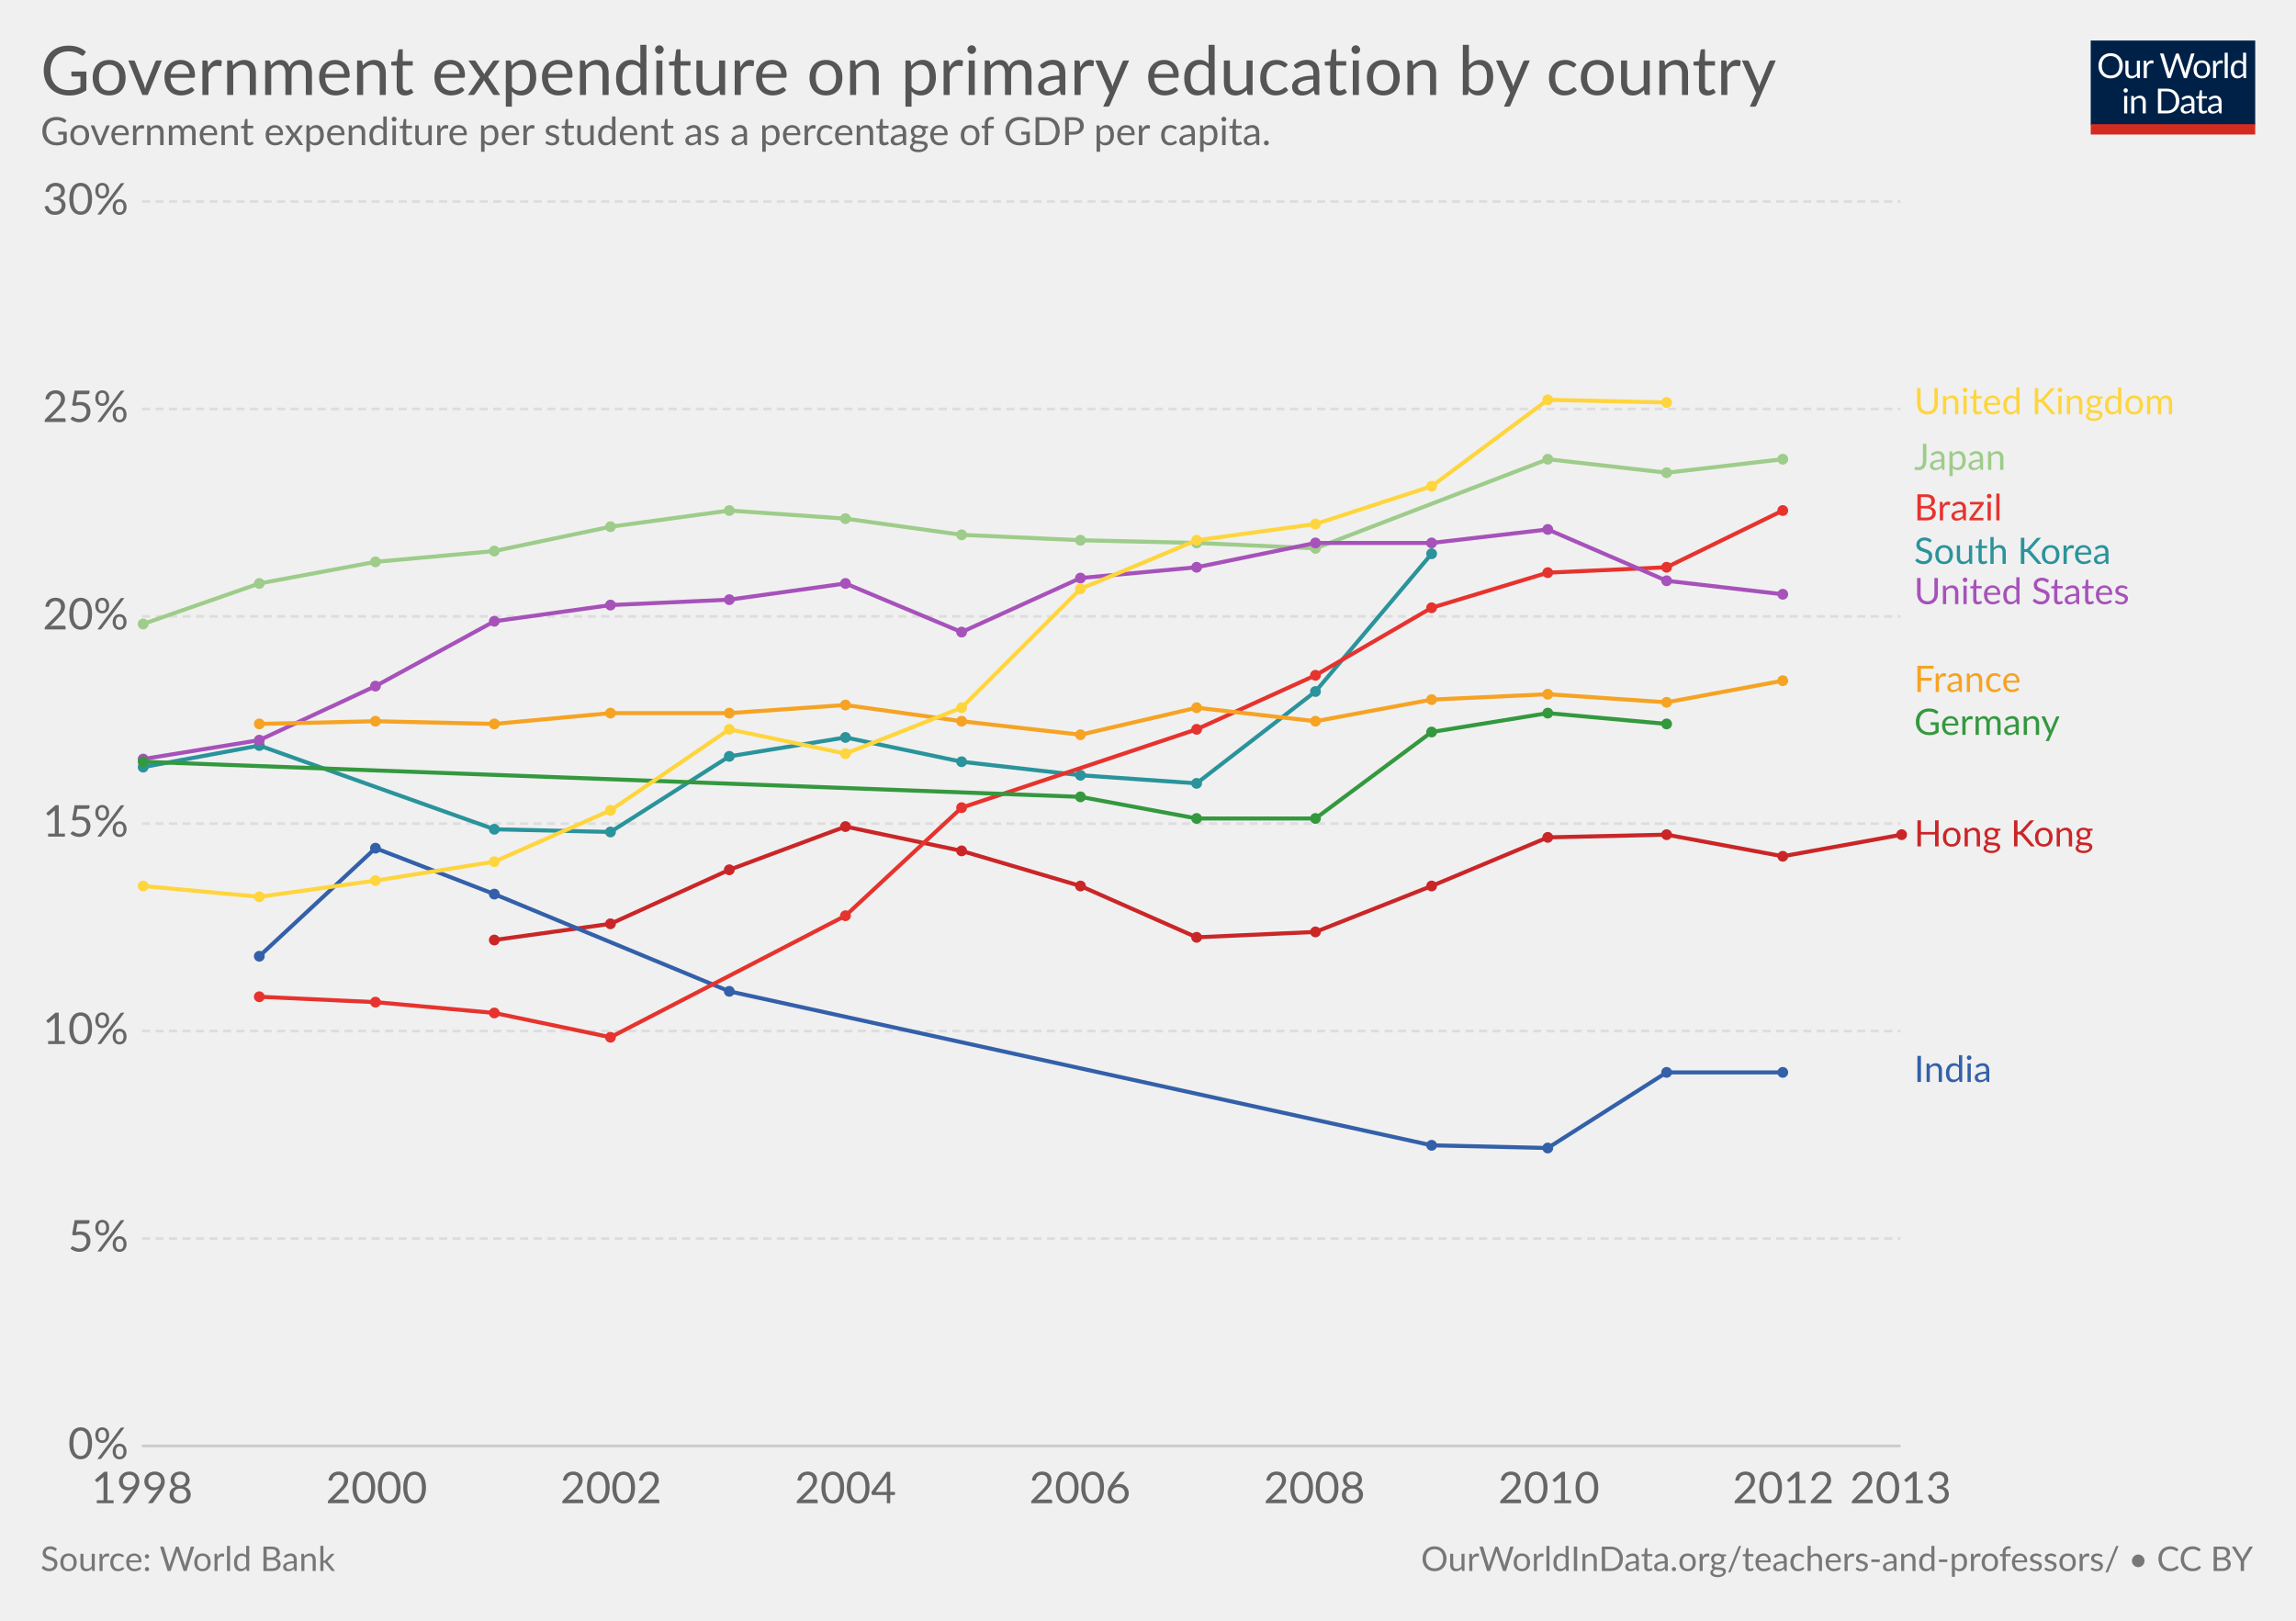
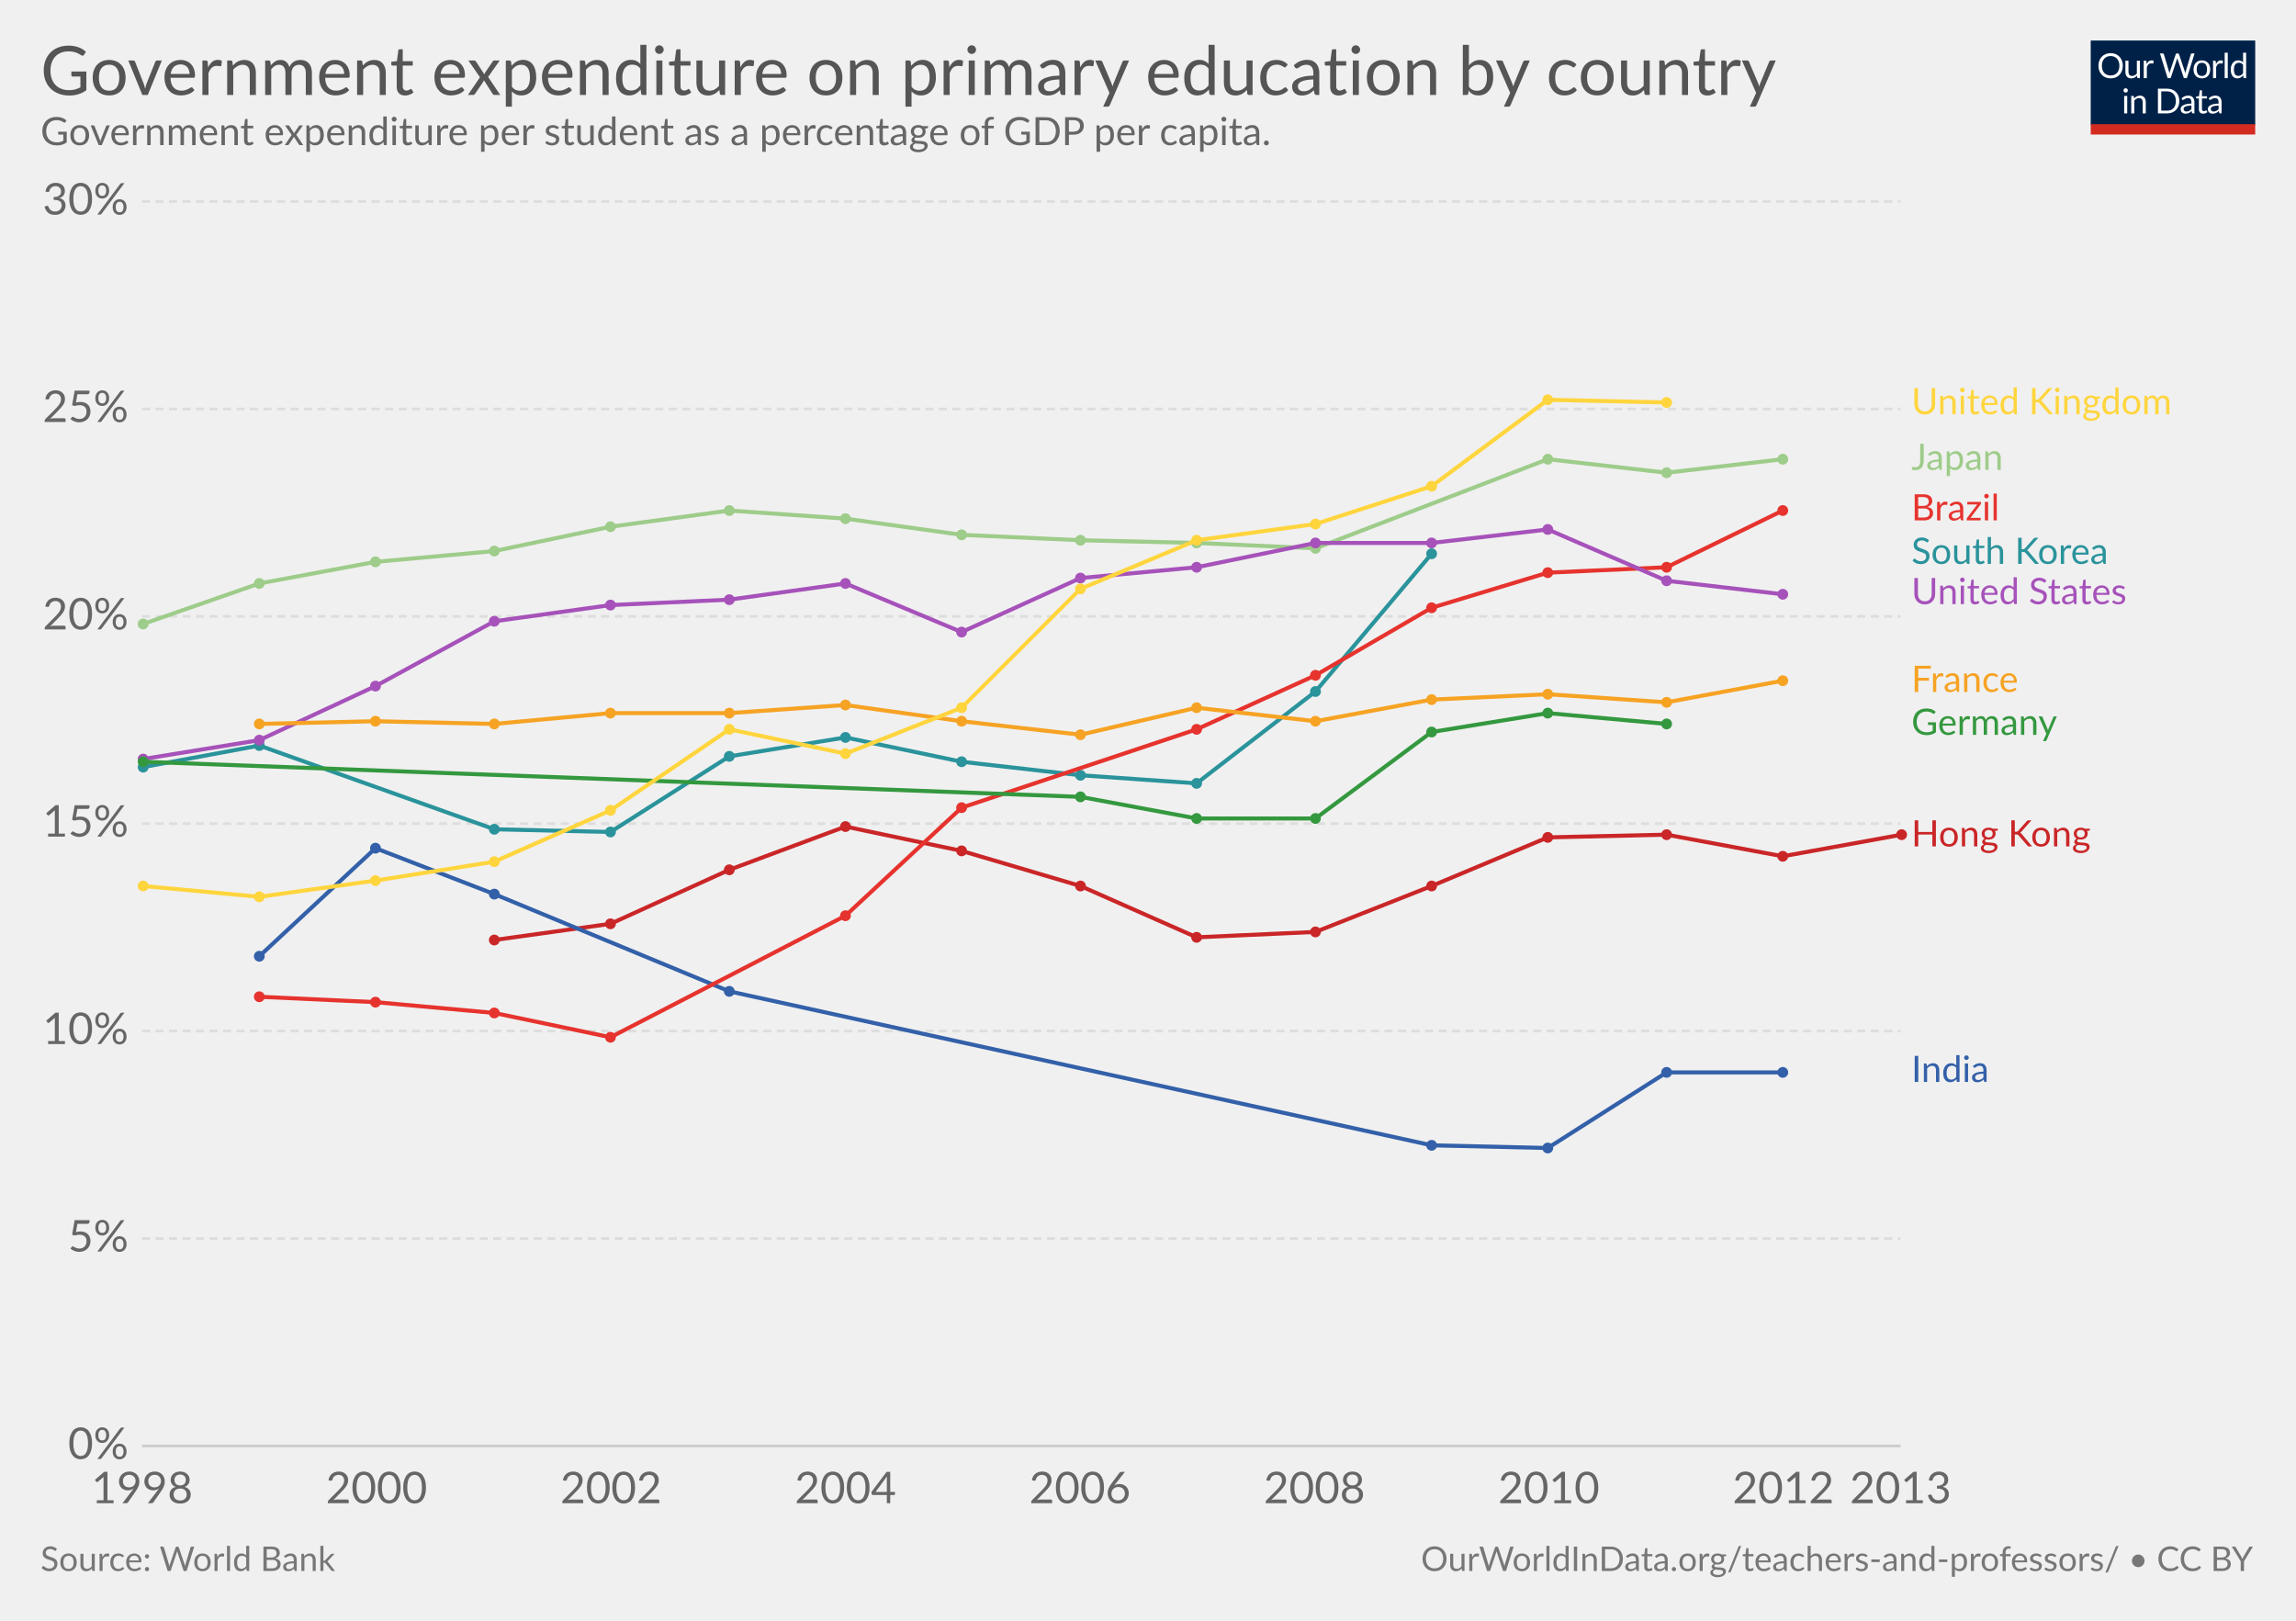
<svg xmlns="http://www.w3.org/2000/svg" version="1.1" style="font-family:Lato, 'Helvetica Neue', Helvetica, Arial, sans-serif;font-size:18px;background-color:white;text-rendering:optimizeLegibility;-webkit-font-smoothing:antialiased" width="850" height="600">
  <g class="HeaderView">
    <g transform="translate(774, 15) scale(0.29)">
      <svg width="210" height="120" viewBox="0 0 210 120" fill="none">
        <g clip-path="url(#clip0)">
          <path d="M0 0H210V107.89H0V0Z" fill="#002147" />
          <path d="M40.979 32.248C40.979 34.609 40.605 36.78 39.857 38.76C39.109 40.725 38.053 42.419 36.689 43.842C35.325 45.265 33.682 46.372 31.761 47.164C29.854 47.941 27.742 48.33 25.425 48.33C23.107 48.33 20.995 47.941 19.089 47.164C17.182 46.372 15.547 45.265 14.183 43.842C12.819 42.419 11.763 40.725 11.015 38.76C10.267 36.78 9.893 34.609 9.893 32.248C9.893 29.887 10.267 27.723 11.015 25.758C11.763 23.778 12.819 22.077 14.183 20.654C15.547 19.217 17.182 18.102 19.089 17.31C20.995 16.518 23.107 16.122 25.425 16.122C27.742 16.122 29.854 16.518 31.761 17.31C33.682 18.102 35.325 19.217 36.689 20.654C38.053 22.077 39.109 23.778 39.857 25.758C40.605 27.723 40.979 29.887 40.979 32.248ZM36.601 32.248C36.601 30.312 36.337 28.574 35.809 27.034C35.281 25.494 34.533 24.196 33.565 23.14C32.597 22.069 31.423 21.248 30.045 20.676C28.666 20.104 27.126 19.818 25.425 19.818C23.738 19.818 22.205 20.104 20.827 20.676C19.448 21.248 18.267 22.069 17.285 23.14C16.317 24.196 15.569 25.494 15.041 27.034C14.513 28.574 14.249 30.312 14.249 32.248C14.249 34.184 14.513 35.922 15.041 37.462C15.569 38.987 16.317 40.285 17.285 41.356C18.267 42.412 19.448 43.226 20.827 43.798C22.205 44.355 23.738 44.634 25.425 44.634C27.126 44.634 28.666 44.355 30.045 43.798C31.423 43.226 32.597 42.412 33.565 41.356C34.533 40.285 35.281 38.987 35.809 37.462C36.337 35.922 36.601 34.184 36.601 32.248ZM62.823 25.714V48H60.491C59.934 48 59.582 47.729 59.435 47.186L59.127 44.788C58.159 45.859 57.074 46.724 55.871 47.384C54.669 48.029 53.29 48.352 51.735 48.352C50.518 48.352 49.44 48.154 48.501 47.758C47.577 47.347 46.8 46.775 46.169 46.042C45.539 45.309 45.062 44.421 44.739 43.38C44.431 42.339 44.277 41.187 44.277 39.926V25.714H48.193V39.926C48.193 41.613 48.575 42.918 49.337 43.842C50.115 44.766 51.295 45.228 52.879 45.228C54.038 45.228 55.116 44.957 56.113 44.414C57.125 43.857 58.057 43.094 58.907 42.126V25.714H62.823ZM71.43 30.18C72.135 28.655 73 27.467 74.027 26.616C75.053 25.751 76.307 25.318 77.789 25.318C78.258 25.318 78.705 25.369 79.131 25.472C79.571 25.575 79.959 25.736 80.297 25.956L80.011 28.882C79.923 29.249 79.703 29.432 79.351 29.432C79.145 29.432 78.845 29.388 78.449 29.3C78.053 29.212 77.605 29.168 77.107 29.168C76.403 29.168 75.772 29.271 75.215 29.476C74.672 29.681 74.181 29.989 73.741 30.4C73.315 30.796 72.927 31.295 72.575 31.896C72.237 32.483 71.929 33.157 71.651 33.92V48H67.713V25.714H69.957C70.382 25.714 70.675 25.795 70.837 25.956C70.998 26.117 71.108 26.396 71.167 26.792L71.43 30.18ZM132.589 16.474L122.755 48H118.927L110.941 23.954C110.867 23.719 110.794 23.47 110.721 23.206C110.662 22.942 110.596 22.663 110.523 22.37C110.449 22.663 110.376 22.942 110.303 23.206C110.23 23.47 110.156 23.719 110.083 23.954L102.053 48H98.225L88.391 16.474H91.933C92.314 16.474 92.629 16.569 92.879 16.76C93.143 16.951 93.311 17.193 93.385 17.486L99.897 39.398C99.999 39.794 100.095 40.219 100.183 40.674C100.285 41.129 100.381 41.613 100.469 42.126C100.571 41.613 100.674 41.129 100.777 40.674C100.894 40.205 101.019 39.779 101.151 39.398L108.565 17.486C108.653 17.237 108.821 17.009 109.071 16.804C109.335 16.584 109.65 16.474 110.017 16.474H111.249C111.63 16.474 111.938 16.569 112.173 16.76C112.407 16.951 112.583 17.193 112.701 17.486L120.093 39.398C120.225 39.779 120.342 40.19 120.445 40.63C120.562 41.07 120.672 41.532 120.775 42.016C120.848 41.532 120.929 41.07 121.017 40.63C121.105 40.19 121.2 39.779 121.303 39.398L127.837 17.486C127.91 17.222 128.072 16.987 128.321 16.782C128.585 16.577 128.9 16.474 129.267 16.474H132.589ZM141.94 25.362C143.568 25.362 145.034 25.633 146.34 26.176C147.645 26.719 148.76 27.489 149.684 28.486C150.608 29.483 151.312 30.693 151.796 32.116C152.294 33.524 152.544 35.101 152.544 36.846C152.544 38.606 152.294 40.19 151.796 41.598C151.312 43.006 150.608 44.209 149.684 45.206C148.76 46.203 147.645 46.973 146.34 47.516C145.034 48.044 143.568 48.308 141.94 48.308C140.297 48.308 138.816 48.044 137.496 47.516C136.19 46.973 135.076 46.203 134.152 45.206C133.228 44.209 132.516 43.006 132.018 41.598C131.534 40.19 131.292 38.606 131.292 36.846C131.292 35.101 131.534 33.524 132.018 32.116C132.516 30.693 133.228 29.483 134.152 28.486C135.076 27.489 136.19 26.719 137.496 26.176C138.816 25.633 140.297 25.362 141.94 25.362ZM141.94 45.25C144.14 45.25 145.782 44.517 146.868 43.05C147.953 41.569 148.496 39.508 148.496 36.868C148.496 34.213 147.953 32.145 146.868 30.664C145.782 29.183 144.14 28.442 141.94 28.442C140.825 28.442 139.85 28.633 139.014 29.014C138.192 29.395 137.503 29.945 136.946 30.664C136.403 31.383 135.992 32.27 135.714 33.326C135.45 34.367 135.318 35.548 135.318 36.868C135.318 39.508 135.86 41.569 136.946 43.05C138.046 44.517 139.71 45.25 141.94 45.25ZM159.908 30.18C160.612 28.655 161.478 27.467 162.504 26.616C163.531 25.751 164.785 25.318 166.266 25.318C166.736 25.318 167.183 25.369 167.608 25.472C168.048 25.575 168.437 25.736 168.774 25.956L168.488 28.882C168.4 29.249 168.18 29.432 167.828 29.432C167.623 29.432 167.322 29.388 166.926 29.3C166.53 29.212 166.083 29.168 165.584 29.168C164.88 29.168 164.25 29.271 163.692 29.476C163.15 29.681 162.658 29.989 162.218 30.4C161.793 30.796 161.404 31.295 161.052 31.896C160.715 32.483 160.407 33.157 160.128 33.92V48H156.19V25.714H158.434C158.86 25.714 159.153 25.795 159.314 25.956C159.476 26.117 159.586 26.396 159.644 26.792L159.908 30.18ZM174.946 15.594V48H171.03V15.594H174.946ZM194.496 31.016C193.763 30.033 192.971 29.351 192.12 28.97C191.269 28.574 190.316 28.376 189.26 28.376C187.192 28.376 185.601 29.117 184.486 30.598C183.371 32.079 182.814 34.191 182.814 36.934C182.814 38.386 182.939 39.633 183.188 40.674C183.437 41.701 183.804 42.551 184.288 43.226C184.772 43.886 185.366 44.37 186.07 44.678C186.774 44.986 187.573 45.14 188.468 45.14C189.759 45.14 190.881 44.847 191.834 44.26C192.802 43.673 193.689 42.845 194.496 41.774V31.016ZM198.412 15.594V48H196.08C195.523 48 195.171 47.729 195.024 47.186L194.672 44.48C193.719 45.624 192.633 46.548 191.416 47.252C190.199 47.956 188.791 48.308 187.192 48.308C185.916 48.308 184.757 48.066 183.716 47.582C182.675 47.083 181.787 46.357 181.054 45.404C180.321 44.451 179.756 43.263 179.36 41.84C178.964 40.417 178.766 38.782 178.766 36.934C178.766 35.291 178.986 33.766 179.426 32.358C179.866 30.935 180.497 29.703 181.318 28.662C182.139 27.621 183.144 26.807 184.332 26.22C185.535 25.619 186.884 25.318 188.38 25.318C189.744 25.318 190.91 25.553 191.878 26.022C192.861 26.477 193.733 27.115 194.496 27.936V15.594H198.412ZM46.614 70.714V93H42.698V70.714H46.614ZM47.45 63.718C47.45 64.099 47.369 64.459 47.208 64.796C47.061 65.119 46.856 65.412 46.592 65.676C46.343 65.925 46.042 66.123 45.69 66.27C45.352 66.417 44.993 66.49 44.612 66.49C44.23 66.49 43.871 66.417 43.534 66.27C43.211 66.123 42.925 65.925 42.676 65.676C42.426 65.412 42.228 65.119 42.082 64.796C41.935 64.459 41.862 64.099 41.862 63.718C41.862 63.337 41.935 62.977 42.082 62.64C42.228 62.288 42.426 61.987 42.676 61.738C42.925 61.474 43.211 61.269 43.534 61.122C43.871 60.975 44.23 60.902 44.612 60.902C44.993 60.902 45.352 60.975 45.69 61.122C46.042 61.269 46.343 61.474 46.592 61.738C46.856 61.987 47.061 62.288 47.208 62.64C47.369 62.977 47.45 63.337 47.45 63.718ZM55.424 73.948C55.908 73.405 56.422 72.914 56.964 72.474C57.507 72.034 58.079 71.66 58.68 71.352C59.296 71.029 59.941 70.787 60.616 70.626C61.306 70.45 62.046 70.362 62.838 70.362C64.055 70.362 65.126 70.567 66.05 70.978C66.989 71.374 67.766 71.946 68.382 72.694C69.013 73.427 69.49 74.315 69.812 75.356C70.135 76.397 70.296 77.549 70.296 78.81V93H66.358V78.81C66.358 77.123 65.969 75.818 65.192 74.894C64.43 73.955 63.264 73.486 61.694 73.486C60.535 73.486 59.45 73.765 58.438 74.322C57.441 74.879 56.517 75.635 55.666 76.588V93H51.728V70.714H54.082C54.639 70.714 54.984 70.985 55.116 71.528L55.424 73.948ZM113.129 77.248C113.129 79.609 112.755 81.758 112.007 83.694C111.259 85.63 110.203 87.287 108.839 88.666C107.475 90.045 105.832 91.115 103.911 91.878C102.004 92.626 99.892 93 97.575 93H85.805V61.474H97.575C99.892 61.474 102.004 61.855 103.911 62.618C105.832 63.366 107.475 64.437 108.839 65.83C110.203 67.209 111.259 68.866 112.007 70.802C112.755 72.738 113.129 74.887 113.129 77.248ZM108.751 77.248C108.751 75.312 108.487 73.581 107.959 72.056C107.431 70.531 106.683 69.24 105.715 68.184C104.747 67.128 103.574 66.321 102.195 65.764C100.816 65.207 99.276 64.928 97.575 64.928H90.073V89.546H97.575C99.276 89.546 100.816 89.267 102.195 88.71C103.574 88.153 104.747 87.353 105.715 86.312C106.683 85.256 107.431 83.965 107.959 82.44C108.487 80.915 108.751 79.184 108.751 77.248ZM128.553 82.968C126.749 83.027 125.209 83.173 123.933 83.408C122.672 83.628 121.638 83.921 120.831 84.288C120.039 84.655 119.46 85.087 119.093 85.586C118.741 86.085 118.565 86.642 118.565 87.258C118.565 87.845 118.661 88.351 118.851 88.776C119.042 89.201 119.299 89.553 119.621 89.832C119.959 90.096 120.347 90.294 120.787 90.426C121.242 90.543 121.726 90.602 122.239 90.602C122.929 90.602 123.559 90.536 124.131 90.404C124.703 90.257 125.239 90.052 125.737 89.788C126.251 89.524 126.735 89.209 127.189 88.842C127.659 88.475 128.113 88.057 128.553 87.588V82.968ZM115.903 73.86C117.135 72.672 118.463 71.785 119.885 71.198C121.308 70.611 122.885 70.318 124.615 70.318C125.862 70.318 126.969 70.523 127.937 70.934C128.905 71.345 129.719 71.917 130.379 72.65C131.039 73.383 131.538 74.271 131.875 75.312C132.213 76.353 132.381 77.497 132.381 78.744V93H130.643C130.262 93 129.969 92.941 129.763 92.824C129.558 92.692 129.397 92.443 129.279 92.076L128.839 89.964C128.253 90.507 127.681 90.991 127.123 91.416C126.566 91.827 125.979 92.179 125.363 92.472C124.747 92.751 124.087 92.963 123.383 93.11C122.694 93.271 121.924 93.352 121.073 93.352C120.208 93.352 119.394 93.235 118.631 93C117.869 92.751 117.201 92.384 116.629 91.9C116.072 91.416 115.625 90.807 115.287 90.074C114.965 89.326 114.803 88.446 114.803 87.434C114.803 86.554 115.045 85.711 115.529 84.904C116.013 84.083 116.798 83.357 117.883 82.726C118.969 82.095 120.384 81.582 122.129 81.186C123.875 80.775 126.016 80.541 128.553 80.482V78.744C128.553 77.013 128.179 75.708 127.431 74.828C126.683 73.933 125.591 73.486 124.153 73.486C123.185 73.486 122.371 73.611 121.711 73.86C121.066 74.095 120.501 74.366 120.017 74.674C119.548 74.967 119.137 75.239 118.785 75.488C118.448 75.723 118.111 75.84 117.773 75.84C117.509 75.84 117.282 75.774 117.091 75.642C116.901 75.495 116.739 75.319 116.607 75.114L115.903 73.86ZM143.568 93.352C141.808 93.352 140.451 92.861 139.498 91.878C138.559 90.895 138.09 89.48 138.09 87.632V73.992H135.406C135.171 73.992 134.973 73.926 134.812 73.794C134.65 73.647 134.57 73.427 134.57 73.134V71.572L138.222 71.11L139.124 64.224C139.168 64.004 139.263 63.828 139.41 63.696C139.571 63.549 139.776 63.476 140.026 63.476H142.006V71.154H148.452V73.992H142.006V87.368C142.006 88.307 142.233 89.003 142.688 89.458C143.142 89.913 143.729 90.14 144.448 90.14C144.858 90.14 145.21 90.089 145.504 89.986C145.812 89.869 146.076 89.744 146.296 89.612C146.516 89.48 146.699 89.363 146.846 89.26C147.007 89.143 147.146 89.084 147.264 89.084C147.469 89.084 147.652 89.209 147.814 89.458L148.958 91.328C148.283 91.959 147.469 92.457 146.516 92.824C145.562 93.176 144.58 93.352 143.568 93.352ZM163.253 82.968C161.449 83.027 159.909 83.173 158.633 83.408C157.372 83.628 156.338 83.921 155.531 84.288C154.739 84.655 154.16 85.087 153.793 85.586C153.441 86.085 153.265 86.642 153.265 87.258C153.265 87.845 153.36 88.351 153.551 88.776C153.742 89.201 153.998 89.553 154.321 89.832C154.658 90.096 155.047 90.294 155.487 90.426C155.942 90.543 156.426 90.602 156.939 90.602C157.628 90.602 158.259 90.536 158.831 90.404C159.403 90.257 159.938 90.052 160.437 89.788C160.95 89.524 161.434 89.209 161.889 88.842C162.358 88.475 162.813 88.057 163.253 87.588V82.968ZM150.603 73.86C151.835 72.672 153.162 71.785 154.585 71.198C156.008 70.611 157.584 70.318 159.315 70.318C160.562 70.318 161.669 70.523 162.637 70.934C163.605 71.345 164.419 71.917 165.079 72.65C165.739 73.383 166.238 74.271 166.575 75.312C166.912 76.353 167.081 77.497 167.081 78.744V93H165.343C164.962 93 164.668 92.941 164.463 92.824C164.258 92.692 164.096 92.443 163.979 92.076L163.539 89.964C162.952 90.507 162.38 90.991 161.823 91.416C161.266 91.827 160.679 92.179 160.063 92.472C159.447 92.751 158.787 92.963 158.083 93.11C157.394 93.271 156.624 93.352 155.773 93.352C154.908 93.352 154.094 93.235 153.331 93C152.568 92.751 151.901 92.384 151.329 91.9C150.772 91.416 150.324 90.807 149.987 90.074C149.664 89.326 149.503 88.446 149.503 87.434C149.503 86.554 149.745 85.711 150.229 84.904C150.713 84.083 151.498 83.357 152.583 82.726C153.668 82.095 155.084 81.582 156.829 81.186C158.574 80.775 160.716 80.541 163.253 80.482V78.744C163.253 77.013 162.879 75.708 162.131 74.828C161.383 73.933 160.29 73.486 158.853 73.486C157.885 73.486 157.071 73.611 156.411 73.86C155.766 74.095 155.201 74.366 154.717 74.674C154.248 74.967 153.837 75.239 153.485 75.488C153.148 75.723 152.81 75.84 152.473 75.84C152.209 75.84 151.982 75.774 151.791 75.642C151.6 75.495 151.439 75.319 151.307 75.114L150.603 73.86Z" fill="white" />
          <rect y="106.789" width="210" height="13.211" fill="#D42B21" />
        </g>
        <defs>
          <clipPath id="clip0">
            <rect width="210" height="120" fill="white" />
          </clipPath>
        </defs>
      </svg>
    </g>
    <a href="https://ourworldindata.org/grapher/government-expenditure-on-primary-education-by-country" target="_blank">
      <text font-size="25.20" x="15.0" y="35.2" fill="#555">
        <tspan x="15" y="35.16">Government expenditure on primary education by country</tspan>
      </text>
    </a>
    <text font-size="14.40" x="15.0" y="53.7" fill="#666">
      <tspan x="15" y="53.72">Government expenditure per student as a percentage of GDP per capita.</tspan>
    </text>
  </g>
  <g class="LineChart">
    <defs>
-       <clipPath id="boundsClip-7">
+       <clipPath id="boundsClip-19">
        <rect x="42.562" y="0" width="830" height="963.8" />
      </clipPath>
    </defs>
    <g class="AxisBoxView">
      <g class="HorizontalAxis">
        <text x="52.6" y="556.5" fill="#666" text-anchor="middle" font-size="16.2">1998</text>
        <text x="139.4" y="556.5" fill="#666" text-anchor="middle" font-size="16.2">2000</text>
        <text x="226.2" y="556.5" fill="#666" text-anchor="middle" font-size="16.2">2002</text>
        <text x="313" y="556.5" fill="#666" text-anchor="middle" font-size="16.2">2004</text>
        <text x="399.8" y="556.5" fill="#666" text-anchor="middle" font-size="16.2">2006</text>
        <text x="486.6" y="556.5" fill="#666" text-anchor="middle" font-size="16.2">2008</text>
        <text x="573.4" y="556.5" fill="#666" text-anchor="middle" font-size="16.2">2010</text>
        <text x="660.2" y="556.5" fill="#666" text-anchor="middle" font-size="16.2">2012</text>
        <text x="703.6" y="556.5" fill="#666" text-anchor="middle" font-size="16.2">2013</text>
      </g>
      <g class="VerticalAxis">
        <text x="47.56" y="535.3" fill="#666" dominant-baseline="middle" text-anchor="end" font-size="16.2">0%</text>
        <text x="47.56" y="458.5" fill="#666" dominant-baseline="middle" text-anchor="end" font-size="16.2">5%</text>
        <text x="47.56" y="381.7" fill="#666" dominant-baseline="middle" text-anchor="end" font-size="16.2">10%</text>
        <text x="47.56" y="304.9" fill="#666" dominant-baseline="middle" text-anchor="end" font-size="16.2">15%</text>
        <text x="47.56" y="228.2" fill="#666" dominant-baseline="middle" text-anchor="end" font-size="16.2">20%</text>
        <text x="47.56" y="151.4" fill="#666" dominant-baseline="middle" text-anchor="end" font-size="16.2">25%</text>
        <text x="47.56" y="74.6" fill="#666" dominant-baseline="middle" text-anchor="end" font-size="16.2">30%</text>
      </g>
      <g class="AxisGridLines">
        <line x1="52.56" y1="535.3" x2="703.61" y2="535.3" stroke="#ccc" />
        <line x1="52.56" y1="458.5" x2="703.61" y2="458.5" stroke="#ddd" stroke-dasharray="3,2" />
        <line x1="52.56" y1="381.7" x2="703.61" y2="381.7" stroke="#ddd" stroke-dasharray="3,2" />
        <line x1="52.56" y1="304.9" x2="703.61" y2="304.9" stroke="#ddd" stroke-dasharray="3,2" />
        <line x1="52.56" y1="228.2" x2="703.61" y2="228.2" stroke="#ddd" stroke-dasharray="3,2" />
        <line x1="52.56" y1="151.4" x2="703.61" y2="151.4" stroke="#ddd" stroke-dasharray="3,2" />
        <line x1="52.56" y1="74.6" x2="703.61" y2="74.6" stroke="#ddd" stroke-dasharray="3,2" />
      </g>
    </g>
-     <g clip-path="url(#boundsClip-7)">
-       <g class="HeightedLegend clickable">
+     <g clip-path="url(#boundsClip-19)">
+       <g class="HeightedLegend" style="cursor:pointer">
        <g class="legendMark">
          <rect x="703.61" y="142.55" width="131.39" height="13.5" fill="#fff" opacity="0" />
-           <text font-size="13.50" x="708.6" y="153.4" fill="#ffd53e">
-             <tspan x="708.61" y="153.35">United Kingdom</tspan>
+           <text font-size="13.50" x="707.6" y="153.4" fill="#ffd53e">
+             <tspan x="707.61" y="153.35">United Kingdom</tspan>
          </text>
        </g>
        <g class="legendMark">
          <rect x="703.61" y="163.15" width="71.99" height="13.5" fill="#fff" opacity="0" />
-           <text font-size="13.50" x="708.6" y="174.0" fill="#9ecc8a">
-             <tspan x="708.61" y="173.95">Japan</tspan>
+           <text font-size="13.50" x="707.6" y="174.0" fill="#9ecc8a">
+             <tspan x="707.61" y="173.95">Japan</tspan>
          </text>
        </g>
        <g class="legendMark">
          <rect x="703.61" y="181.85" width="68.75" height="13.5" fill="#fff" opacity="0" />
-           <text font-size="13.50" x="708.6" y="192.7" fill="#e6332e">
-             <tspan x="708.61" y="192.65">Brazil</tspan>
+           <text font-size="13.50" x="707.6" y="192.7" fill="#e6332e">
+             <tspan x="707.61" y="192.65">Brazil</tspan>
          </text>
        </g>
        <g class="legendMark">
          <rect x="703.61" y="197.95" width="110.465" height="13.5" fill="#fff" opacity="0" />
-           <text font-size="13.50" x="708.6" y="208.8" fill="#2a939b">
-             <tspan x="708.61" y="208.75">South Korea</tspan>
+           <text font-size="13.50" x="707.6" y="208.8" fill="#2a939b">
+             <tspan x="707.61" y="208.75">South Korea</tspan>
          </text>
        </g>
        <g class="legendMark">
          <rect x="703.61" y="212.85" width="116.405" height="13.5" fill="#fff" opacity="0" />
-           <text font-size="13.50" x="708.6" y="223.7" fill="#a652ba">
-             <tspan x="708.61" y="223.65">United States</tspan>
+           <text font-size="13.50" x="707.6" y="223.7" fill="#a652ba">
+             <tspan x="707.61" y="223.65">United States</tspan>
          </text>
        </g>
        <g class="legendMark">
          <rect x="703.61" y="245.35" width="77.12" height="13.5" fill="#fff" opacity="0" />
-           <text font-size="13.50" x="708.6" y="256.2" fill="#f6a324">
-             <tspan x="708.61" y="256.15">France</tspan>
+           <text font-size="13.50" x="707.6" y="256.2" fill="#f6a324">
+             <tspan x="707.61" y="256.15">France</tspan>
          </text>
        </g>
        <g class="legendMark">
          <rect x="703.61" y="261.25" width="90.62" height="13.5" fill="#fff" opacity="0" />
-           <text font-size="13.50" x="708.6" y="272.1" fill="#34983f">
-             <tspan x="708.61" y="272.05">Germany</tspan>
+           <text font-size="13.50" x="707.6" y="272.1" fill="#34983f">
+             <tspan x="707.61" y="272.05">Germany</tspan>
          </text>
        </g>
        <g class="legendMark">
          <rect x="703.61" y="302.55" width="102.905" height="13.5" fill="#fff" opacity="0" />
-           <text font-size="13.50" x="708.6" y="313.4" fill="#ca2628">
-             <tspan x="708.61" y="313.35">Hong Kong</tspan>
+           <text font-size="13.50" x="707.6" y="313.4" fill="#ca2628">
+             <tspan x="707.61" y="313.35">Hong Kong</tspan>
          </text>
        </g>
        <g class="legendMark">
          <rect x="703.61" y="389.75" width="64.43" height="13.5" fill="#fff" opacity="0" />
-           <text font-size="13.50" x="708.6" y="400.6" fill="#3360a9">
-             <tspan x="708.61" y="400.55">India</tspan>
+           <text font-size="13.50" x="707.6" y="400.6" fill="#3360a9">
+             <tspan x="707.61" y="400.55">India</tspan>
          </text>
        </g>
      </g>
      <g class="Lines">
        <rect x="53" y="75" width="651" height="461" fill="rgba(255,255,255,0)" opacity="0" />
        <g class="key-Hong-Kong_0">
          <path stroke="#ca2628" stroke-linecap="round" d="M183 348L226 342L270 322L313 306L356 315L400 328L443 347L487 345L530 328L573 310L617 309L660 317L704 309" fill="none" stroke-width="1.5" />
          <g fill="#ca2628">
            <circle cx="183" cy="348" r="2" />
            <circle cx="226" cy="342" r="2" />
            <circle cx="270" cy="322" r="2" />
            <circle cx="313" cy="306" r="2" />
            <circle cx="356" cy="315" r="2" />
            <circle cx="400" cy="328" r="2" />
            <circle cx="443" cy="347" r="2" />
            <circle cx="487" cy="345" r="2" />
            <circle cx="530" cy="328" r="2" />
            <circle cx="573" cy="310" r="2" />
            <circle cx="617" cy="309" r="2" />
            <circle cx="660" cy="317" r="2" />
            <circle cx="704" cy="309" r="2" />
          </g>
        </g>
        <g class="key-India_0">
          <path stroke="#3360a9" stroke-linecap="round" d="M96 354L139 314L183 331L270 367L530 424L573 425L617 397L660 397" fill="none" stroke-width="1.5" />
          <g fill="#3360a9">
            <circle cx="96" cy="354" r="2" />
            <circle cx="139" cy="314" r="2" />
            <circle cx="183" cy="331" r="2" />
            <circle cx="270" cy="367" r="2" />
            <circle cx="530" cy="424" r="2" />
            <circle cx="573" cy="425" r="2" />
            <circle cx="617" cy="397" r="2" />
            <circle cx="660" cy="397" r="2" />
          </g>
        </g>
        <g class="key-South-Korea_0">
          <path stroke="#2a939b" stroke-linecap="round" d="M53 284L96 276L183 307L226 308L270 280L313 273L356 282L400 287L443 290L487 256L530 205" fill="none" stroke-width="1.5" />
          <g fill="#2a939b">
            <circle cx="53" cy="284" r="2" />
            <circle cx="96" cy="276" r="2" />
            <circle cx="183" cy="307" r="2" />
            <circle cx="226" cy="308" r="2" />
            <circle cx="270" cy="280" r="2" />
            <circle cx="313" cy="273" r="2" />
            <circle cx="356" cy="282" r="2" />
            <circle cx="400" cy="287" r="2" />
            <circle cx="443" cy="290" r="2" />
            <circle cx="487" cy="256" r="2" />
            <circle cx="530" cy="205" r="2" />
          </g>
        </g>
        <g class="key-Brazil_0">
          <path stroke="#e6332e" stroke-linecap="round" d="M96 369L139 371L183 375L226 384L313 339L356 299L443 270L487 250L530 225L573 212L617 210L660 189" fill="none" stroke-width="1.5" />
          <g fill="#e6332e">
            <circle cx="96" cy="369" r="2" />
            <circle cx="139" cy="371" r="2" />
            <circle cx="183" cy="375" r="2" />
            <circle cx="226" cy="384" r="2" />
            <circle cx="313" cy="339" r="2" />
            <circle cx="356" cy="299" r="2" />
            <circle cx="443" cy="270" r="2" />
            <circle cx="487" cy="250" r="2" />
            <circle cx="530" cy="225" r="2" />
            <circle cx="573" cy="212" r="2" />
            <circle cx="617" cy="210" r="2" />
            <circle cx="660" cy="189" r="2" />
          </g>
        </g>
        <g class="key-Japan_0">
          <path stroke="#9ecc8a" stroke-linecap="round" d="M53 231L96 216L139 208L183 204L226 195L270 189L313 192L356 198L400 200L443 201L487 203L573 170L617 175L660 170" fill="none" stroke-width="1.5" />
          <g fill="#9ecc8a">
            <circle cx="53" cy="231" r="2" />
            <circle cx="96" cy="216" r="2" />
            <circle cx="139" cy="208" r="2" />
            <circle cx="183" cy="204" r="2" />
            <circle cx="226" cy="195" r="2" />
            <circle cx="270" cy="189" r="2" />
            <circle cx="313" cy="192" r="2" />
            <circle cx="356" cy="198" r="2" />
            <circle cx="400" cy="200" r="2" />
            <circle cx="443" cy="201" r="2" />
            <circle cx="487" cy="203" r="2" />
            <circle cx="573" cy="170" r="2" />
            <circle cx="617" cy="175" r="2" />
            <circle cx="660" cy="170" r="2" />
          </g>
        </g>
        <g class="key-United-States_0">
          <path stroke="#a652ba" stroke-linecap="round" d="M53 281L96 274L139 254L183 230L226 224L270 222L313 216L356 234L400 214L443 210L487 201L530 201L573 196L617 215L660 220" fill="none" stroke-width="1.5" />
          <g fill="#a652ba">
            <circle cx="53" cy="281" r="2" />
            <circle cx="96" cy="274" r="2" />
            <circle cx="139" cy="254" r="2" />
            <circle cx="183" cy="230" r="2" />
            <circle cx="226" cy="224" r="2" />
            <circle cx="270" cy="222" r="2" />
            <circle cx="313" cy="216" r="2" />
            <circle cx="356" cy="234" r="2" />
            <circle cx="400" cy="214" r="2" />
            <circle cx="443" cy="210" r="2" />
            <circle cx="487" cy="201" r="2" />
            <circle cx="530" cy="201" r="2" />
            <circle cx="573" cy="196" r="2" />
            <circle cx="617" cy="215" r="2" />
            <circle cx="660" cy="220" r="2" />
          </g>
        </g>
        <g class="key-Germany_0">
          <path stroke="#34983f" stroke-linecap="round" d="M53 282L400 295L443 303L487 303L530 271L573 264L617 268" fill="none" stroke-width="1.5" />
          <g fill="#34983f">
            <circle cx="53" cy="282" r="2" />
            <circle cx="400" cy="295" r="2" />
            <circle cx="443" cy="303" r="2" />
            <circle cx="487" cy="303" r="2" />
            <circle cx="530" cy="271" r="2" />
            <circle cx="573" cy="264" r="2" />
            <circle cx="617" cy="268" r="2" />
          </g>
        </g>
        <g class="key-France_0">
          <path stroke="#f6a324" stroke-linecap="round" d="M96 268L139 267L183 268L226 264L270 264L313 261L356 267L400 272L443 262L487 267L530 259L573 257L617 260L660 252" fill="none" stroke-width="1.5" />
          <g fill="#f6a324">
            <circle cx="96" cy="268" r="2" />
            <circle cx="139" cy="267" r="2" />
            <circle cx="183" cy="268" r="2" />
            <circle cx="226" cy="264" r="2" />
            <circle cx="270" cy="264" r="2" />
            <circle cx="313" cy="261" r="2" />
            <circle cx="356" cy="267" r="2" />
            <circle cx="400" cy="272" r="2" />
            <circle cx="443" cy="262" r="2" />
            <circle cx="487" cy="267" r="2" />
            <circle cx="530" cy="259" r="2" />
            <circle cx="573" cy="257" r="2" />
            <circle cx="617" cy="260" r="2" />
            <circle cx="660" cy="252" r="2" />
          </g>
        </g>
        <g class="key-United-Kingdom_0">
          <path stroke="#ffd53e" stroke-linecap="round" d="M53 328L96 332L139 326L183 319L226 300L270 270L313 279L356 262L400 218L443 200L487 194L530 180L573 148L617 149" fill="none" stroke-width="1.5" />
          <g fill="#ffd53e">
            <circle cx="53" cy="328" r="2" />
            <circle cx="96" cy="332" r="2" />
            <circle cx="139" cy="326" r="2" />
            <circle cx="183" cy="319" r="2" />
            <circle cx="226" cy="300" r="2" />
            <circle cx="270" cy="270" r="2" />
            <circle cx="313" cy="279" r="2" />
            <circle cx="356" cy="262" r="2" />
            <circle cx="400" cy="218" r="2" />
            <circle cx="443" cy="200" r="2" />
            <circle cx="487" cy="194" r="2" />
            <circle cx="530" cy="180" r="2" />
            <circle cx="573" cy="148" r="2" />
            <circle cx="617" cy="149" r="2" />
          </g>
        </g>
      </g>
    </g>
  </g>
  <g class="SourcesFooter" style="fill:#777">
    <g class="clickable" style="fill:#777">
      <text font-size="12.60" x="15.0" y="581.6">
        <tspan x="15" y="581.58">Source: World Bank</tspan>
      </text>
    </g>
    <text font-size="12.60" x="526.0" y="581.6">
      <tspan x="526.048" y="581.58">
        <a target="_blank" style="fill: #777;" href="https://ourworldindata.org/teachers-and-professors/">OurWorldInData.org/teachers-and-professors/</a> • <a style="fill: #777;" class="cclogo" href="http://creativecommons.org/licenses/by/4.0/deed.en_US" target="_blank">CC BY</a>
      </tspan>
    </text>
  </g>
</svg>
